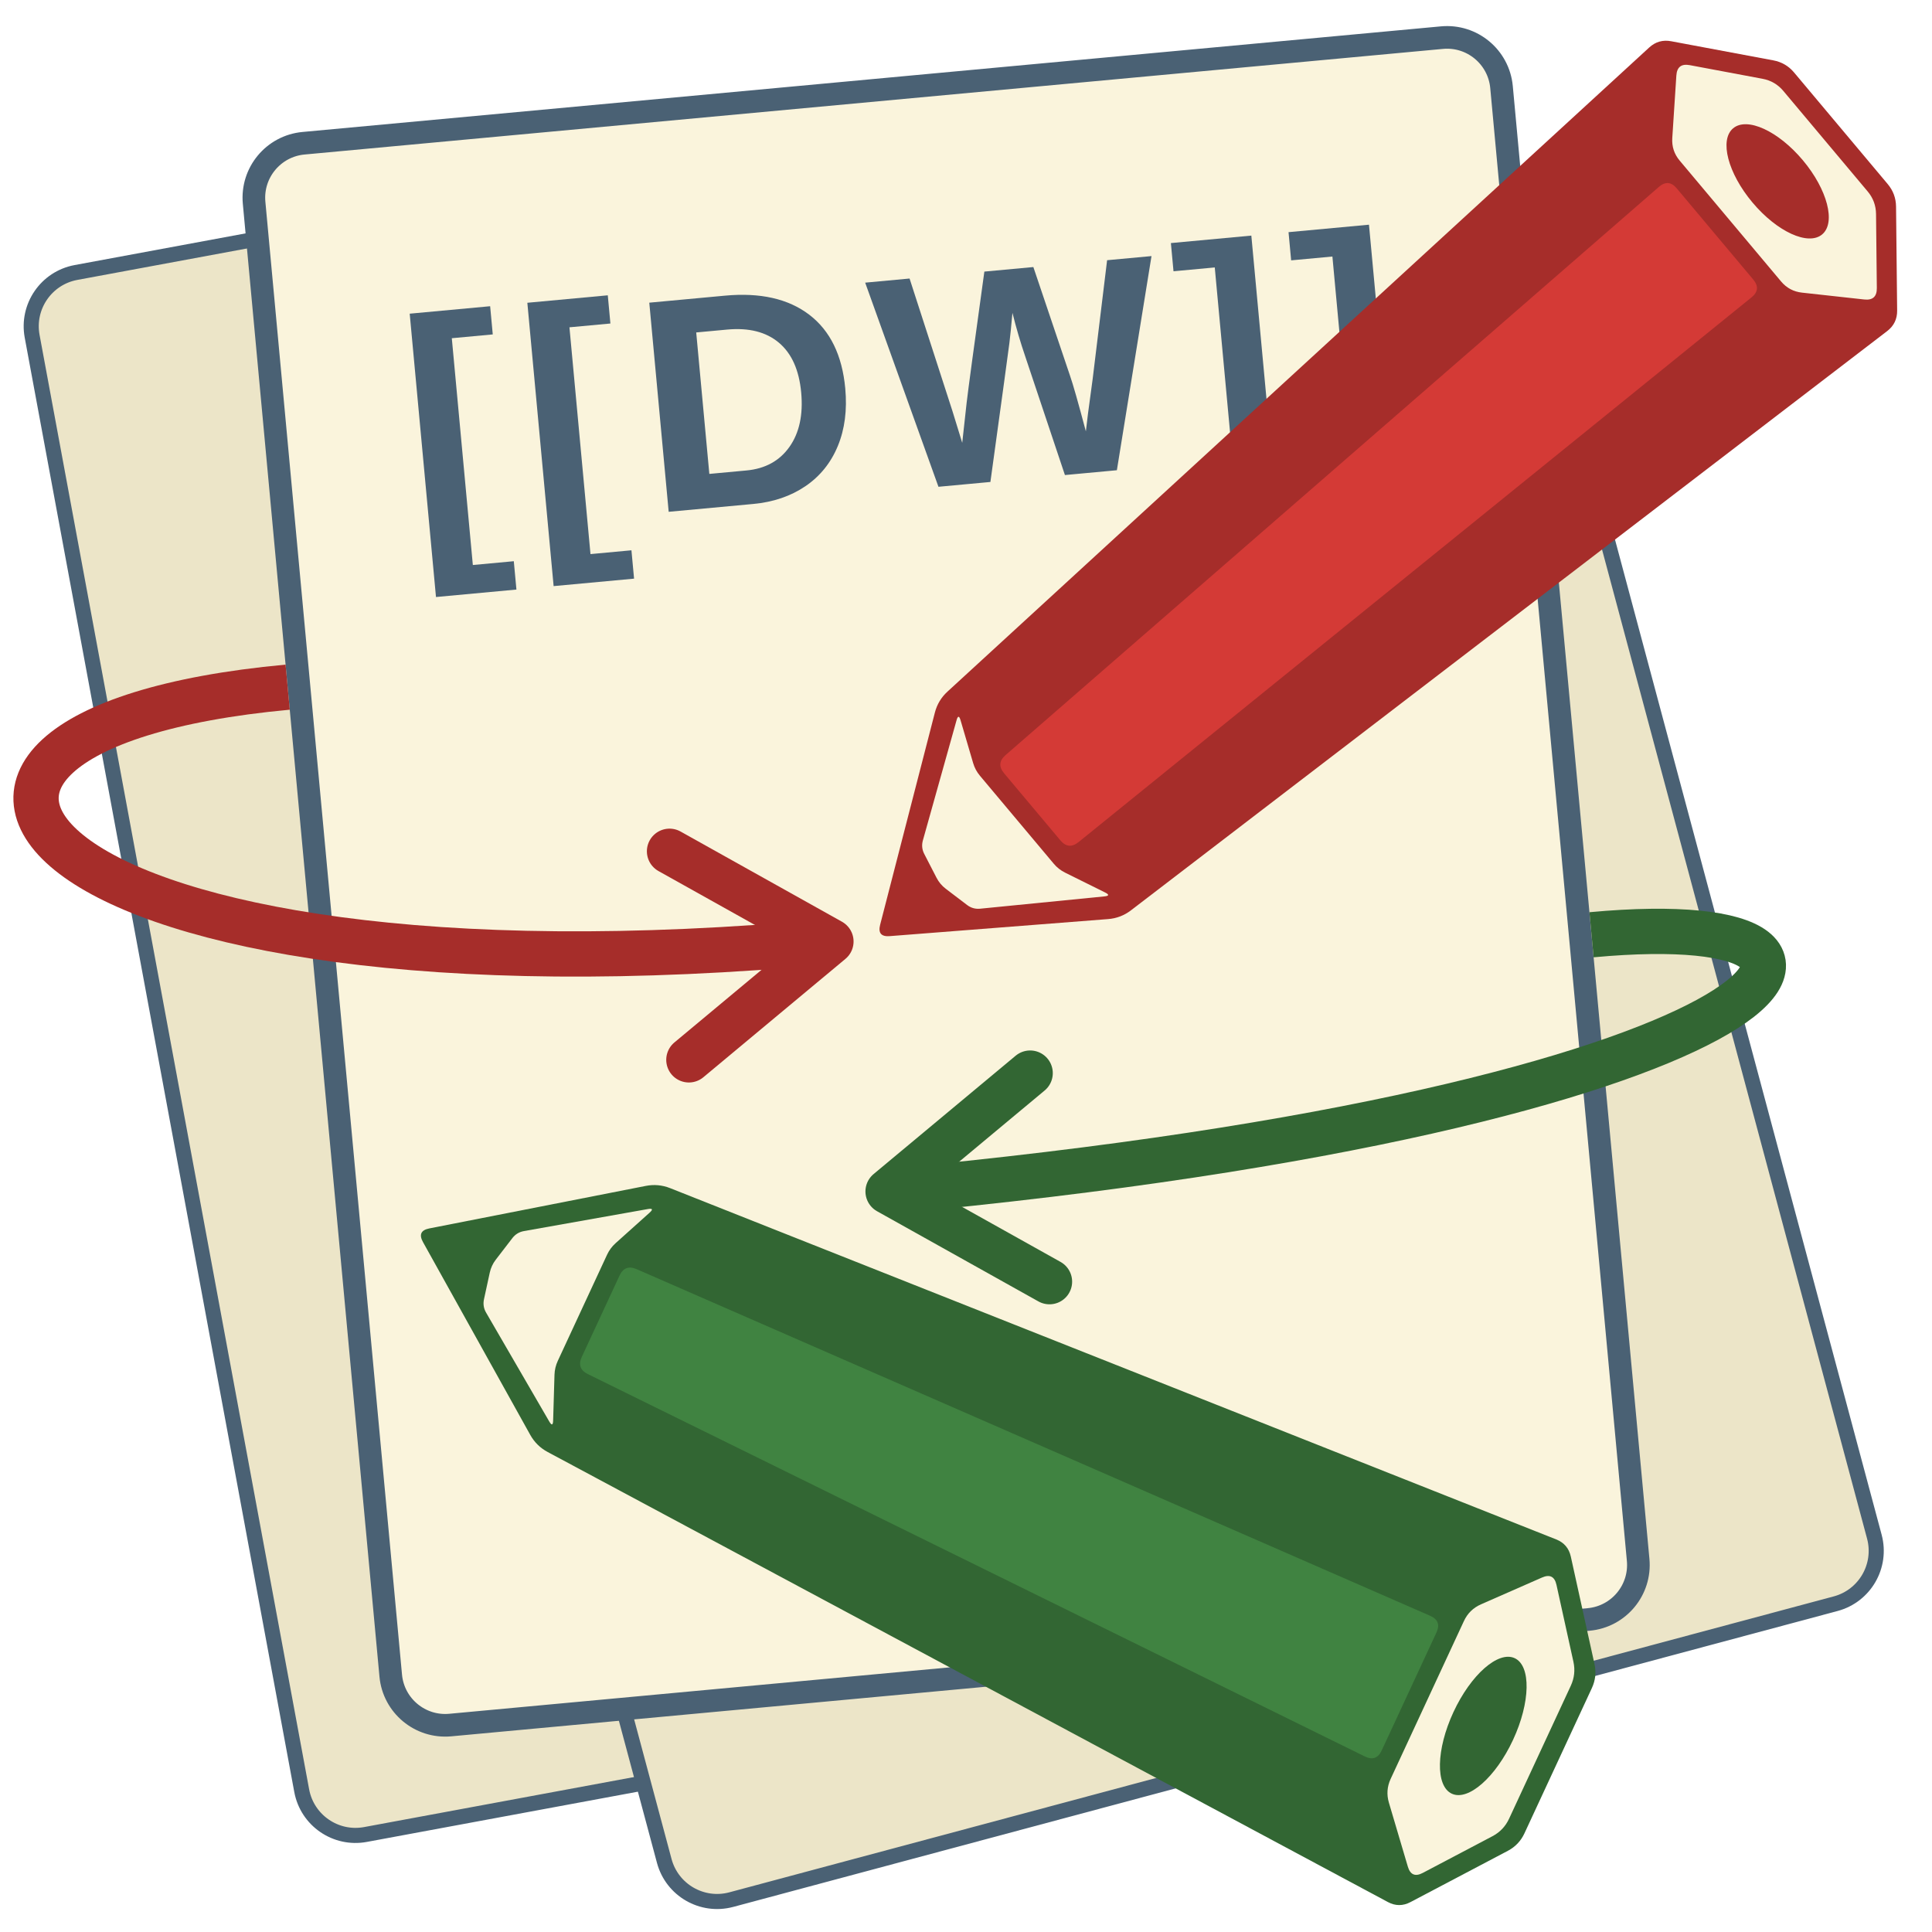
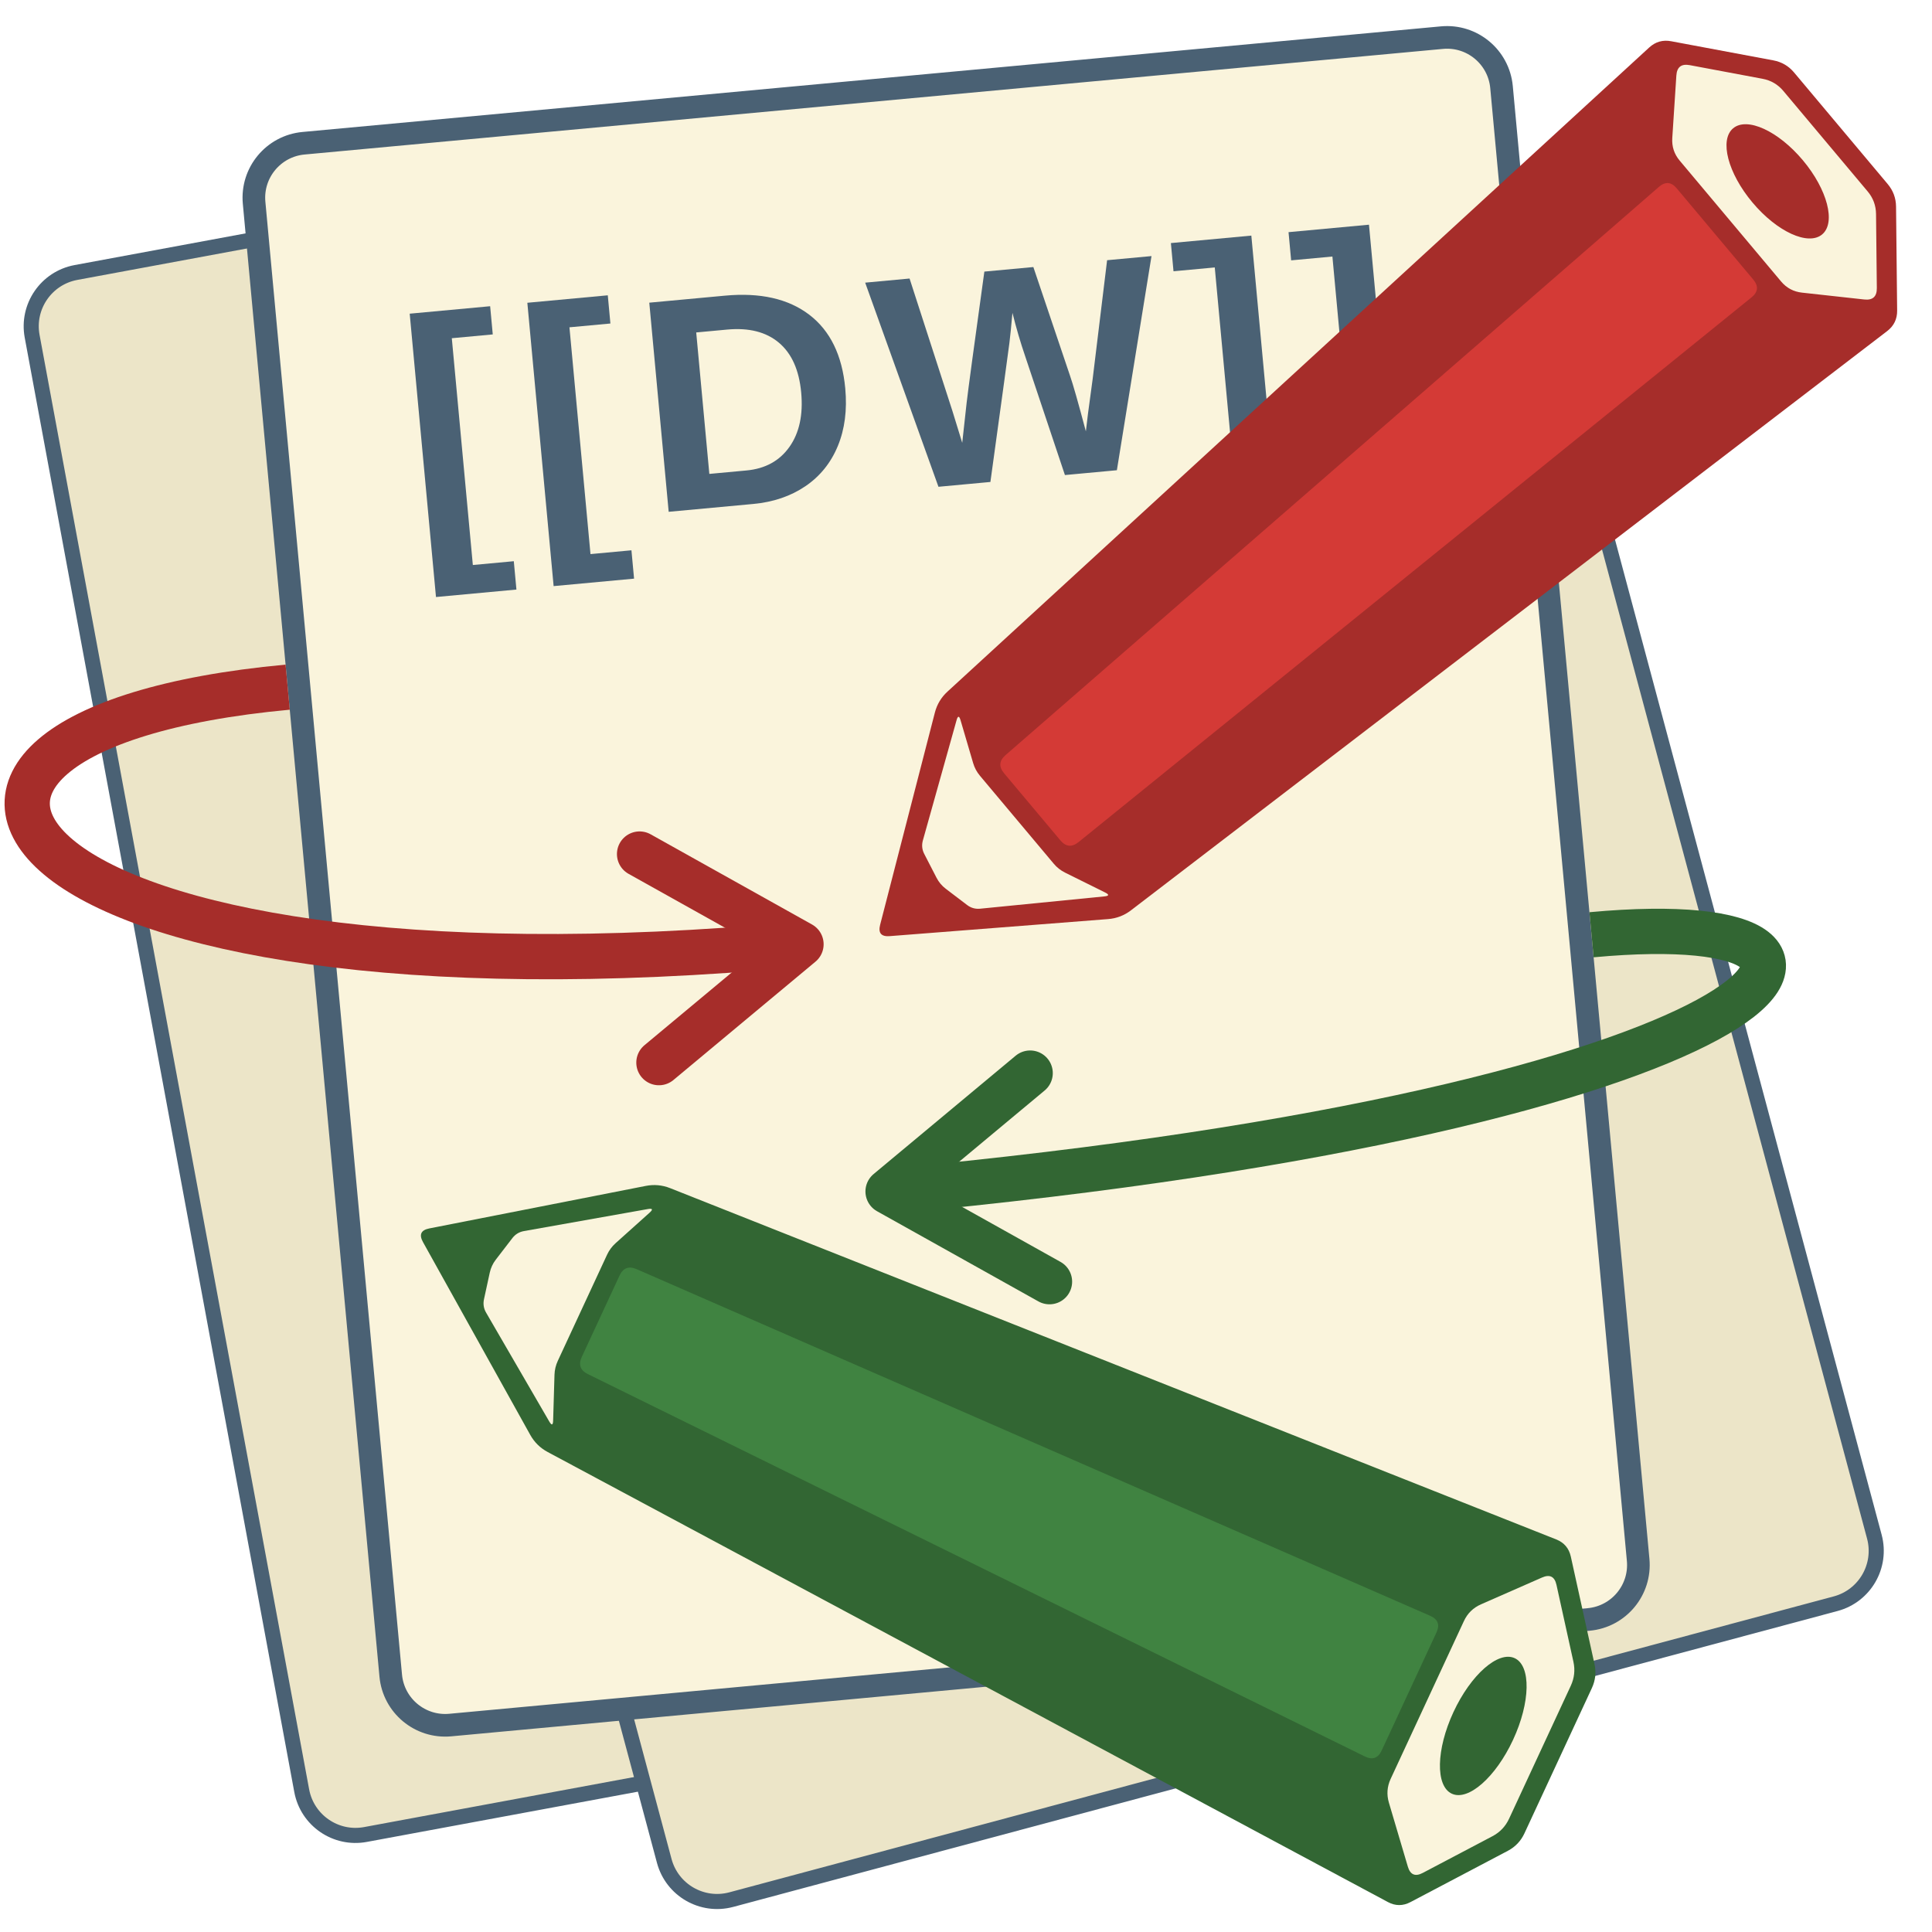
<svg xmlns="http://www.w3.org/2000/svg" viewBox="0 0 1024 1024" width="1024" height="1024" role="img">
  <rect id="sbf" width="664" height="842" rx="29" transform="matrix(0.98325, -0.18224, 0.18224, 0.98325, 11.75, 149.71)" fill="#ece5c8" stroke="#4a6174" stroke-width="8" />
  <rect id="sbn" width="664" height="842" rx="29" transform="matrix(0.96593, -0.25882, 0.25882, 0.96593, 141.65, 201.03)" fill="#ece5c8" stroke="#4a6174" stroke-width="8" />
  <rect id="sf" width="664" height="842" rx="29" transform="matrix(0.99572, -0.09237, 0.09237, 0.99572, 132, 78.6)" fill="#faf4dc" stroke="#4a6174" stroke-width="12" />
  <path id="wb" fill="#4a6174" transform="matrix(0.99572, -0.09237, 0.09237, 0.99572, 132, 78.6)" d="M119.51,245.97l-42.82,0l0-150.82l42.82,0l0,15.01-21.8,0l0,120.72l21.8,0l0,15.09m62.62,0-42.82,0l0-150.82l42.82,0l0,15.01-21.8,0l0,120.72l21.8,0l0,15.09m342.56,0-42.82,0l0-15.09l21.96,0l0-120.72-21.96,0l0-15.01l42.82,0l0,150.82m62.62,0-42.82,0l0-15.09l21.96,0l0-120.72-21.96,0l0-15.01l42.82,0l0,150.82" />
  <path id="wl" fill="#4a6174" transform="matrix(0.99572, -0.09237, 0.09237, 0.99572, 132, 78.6)" d="M302.9,155.9q0,17.23-6.75,30.06-6.76,12.84-19.12,19.64-12.37,6.79-28.33,6.79l-45.03,0l0-111.32l40.29,0q28.13,0,43.54,14.18q15.4,14.18,15.4,40.65m-23.46,0q0-17.93-9.33-27.37-9.32-9.45-26.62-9.45l-16.51,0l0,75.3l19.75,0q15.01,0,23.86-10.35q8.85-10.35,8.85-28.13M471,101.07L442.24,212.39l-27.65,0L399.49,148q-2.76-11.38-4.66-23.78-1.89,10.35-3.08,15.76-1.18,5.41-16.83,72.41l-27.65,0L318.59,101.07l23.63,0l16.11,71.9l3.64,17.38q2.21-10.98,4.3-20.98q2.1-9.99,15.76-68.3l26.08,0l14.06,59.26q1.66,6.63,5.61,30.02l1.97-9.17l4.19-18.17l13.43-61.94l23.63,0" />
-   <path id="ars" fill="none" stroke="#a62d2a" stroke-width="24" stroke-linecap="butt" stroke-linejoin="round" d="M152.47,364.21c-252.91,23.46-140.22,174.52,287.94,134.8" />
-   <path id="arh" fill="none" stroke="#a62d2a" stroke-width="24" stroke-linecap="round" stroke-linejoin="round" d="M365.12,561.74l75.29-62.73L354.86,451.2" />
+   <path id="ars" fill="none" stroke="#a62d2a" stroke-width="24" stroke-linecap="butt" stroke-linejoin="round" d="M152.47,364.21C-100.44,387.67-3.62,540.2,424.54,500.48" />
+   <path id="arh" fill="none" stroke="#a62d2a" stroke-width="24" stroke-linecap="round" stroke-linejoin="round" d="M349.25,563.21l75.29-62.73-85.55-47.81" />
  <path id="ags" fill="none" stroke="#326633" stroke-width="24" stroke-linecap="butt" stroke-linejoin="round" d="M843.55,495.44c183.21-17,105.1,91.72-372.85,136.06" />
  <path id="agh" fill="none" stroke="#326633" stroke-width="24" stroke-linecap="round" stroke-linejoin="round" d="M546,568.77L470.7,631.5l85.55,47.81" />
  <path id="prb" fill="#a62d2a" transform="matrix(0.74153, -0.62222, 0.62222, 0.74153, 464.8, 496.7)" d="M5.7,4.07Q0,0,5.7-4.07l97.6-69.71q5.7-4.07,12.69-4.38l521.02-23.19q6.99-0.31,11.43,5.1l36.12,43.98Q689-46.86,689-39.86l0,79.72q0,7-4.44,12.41L648.44,96.25q-4.44,5.41-11.43,5.1L115.99,78.16Q109,77.85,103.3,73.78Z" />
  <path id="prf" fill="#d43a36" transform="matrix(0.74153, -0.62222, 0.62222, 0.74153, 464.8, 496.7)" d="M111-23.96q0-7,7-7.13l474-8.38q7-0.12,7,6.88l0,65.18q0,7-7,6.88L118,31.09q-7-0.13-7-7.13Z" />
  <path id="prp" fill="#faf4dc" transform="matrix(0.74153, -0.62222, 0.62222, 0.74153, 464.8, 496.7)" d="M49.12-18.24Q50-22.14,53.3-24.4l56.4-38.54q3.3-2.26,1.7,1.4l-9.8,22.41q-1.6,3.67-1.6,7.67l0,62.92q0,4,1.6,7.67l9.8,22.41q1.6,3.66-1.7,1.4L53.3,24.4q-3.3-2.26-4.18-6.16L45.88,3.9Q45,0,45.88-3.9Z" />
  <path id="pre" fill="#faf4dc" fill-rule="evenodd" transform="matrix(0.74153, -0.62222, 0.62222, 0.74153, 464.8, 496.7)" d="M610-43.19q0-7,4.84-12.06l23.7-24.78q4.83-5.06,9.28,0.35l25.74,31.35Q678-42.92,678-35.92l0,71.84q0,7-4.44,12.41L647.82,79.68q-4.45,5.41-9.28,0.35l-23.7-24.78Q610,50.19,610,43.19Z M625.79,0A18,37.92,0,0,1,661.79,0A18,37.92,0,0,1,625.79,0Z" />
  <path id="pgb" fill="#326633" transform="matrix(0.87802, 0.40756, -0.40756, 0.87802, 220.9, 652.4)" d="M5.66,4.12Q0,0,5.66-4.12l97.68-71q5.66-4.12,12.65-4.52l521.02-29.81q6.99-0.4,11.23,5.17l36.52,47.89Q689-50.82,689-43.82l0,87.64q0,7-4.24,12.57l-36.52,47.89q-4.24,5.57-11.23,5.17L115.99,79.64q-6.99-0.4-12.65-4.52Z" />
  <path id="pgf" fill="#408341" transform="matrix(0.87802, 0.40756, -0.40756, 0.87802, 220.9, 652.4)" d="M111-24.52q0-7,7-7.16L592-42.46q7-0.15,7,6.85l0,71.22q0,7-7,6.85L118,31.68q-7-0.16-7-7.16Z" />
  <path id="pgp" fill="#faf4dc" transform="matrix(0.87802, 0.40756, -0.40756, 0.87802, 220.9, 652.4)" d="M49.13-18.42q0.87-3.91,4.15-6.2l56.44-39.49q3.28-2.29,1.71,1.38l-9.86,23.01Q100-36.04,100-32.04l0,64.08q0,4,1.57,7.68l9.86,23.01q1.57,3.67-1.71,1.38L53.28,24.62q-3.28-2.29-4.15-6.2L45.87,3.9Q45,0,45.87-3.9Z" />
  <path id="pge" fill="#faf4dc" fill-rule="evenodd" transform="matrix(0.87802, 0.40756, -0.40756, 0.87802, 220.9, 652.4)" d="M610-47.62q0-7,4.63-12.26l24.13-27.38q4.62-5.25,8.87,0.32l26.13,34.27Q678-47.11,678-40.11l0,80.22q0,7-4.24,12.56L647.63,86.94q-4.25,5.57-8.87,0.32L614.63,59.88Q610,54.62,610,47.62Z M625.79,0A18,40.9,0,0,1,661.79,0A18,40.9,0,0,1,625.79,0Z" />
</svg>
